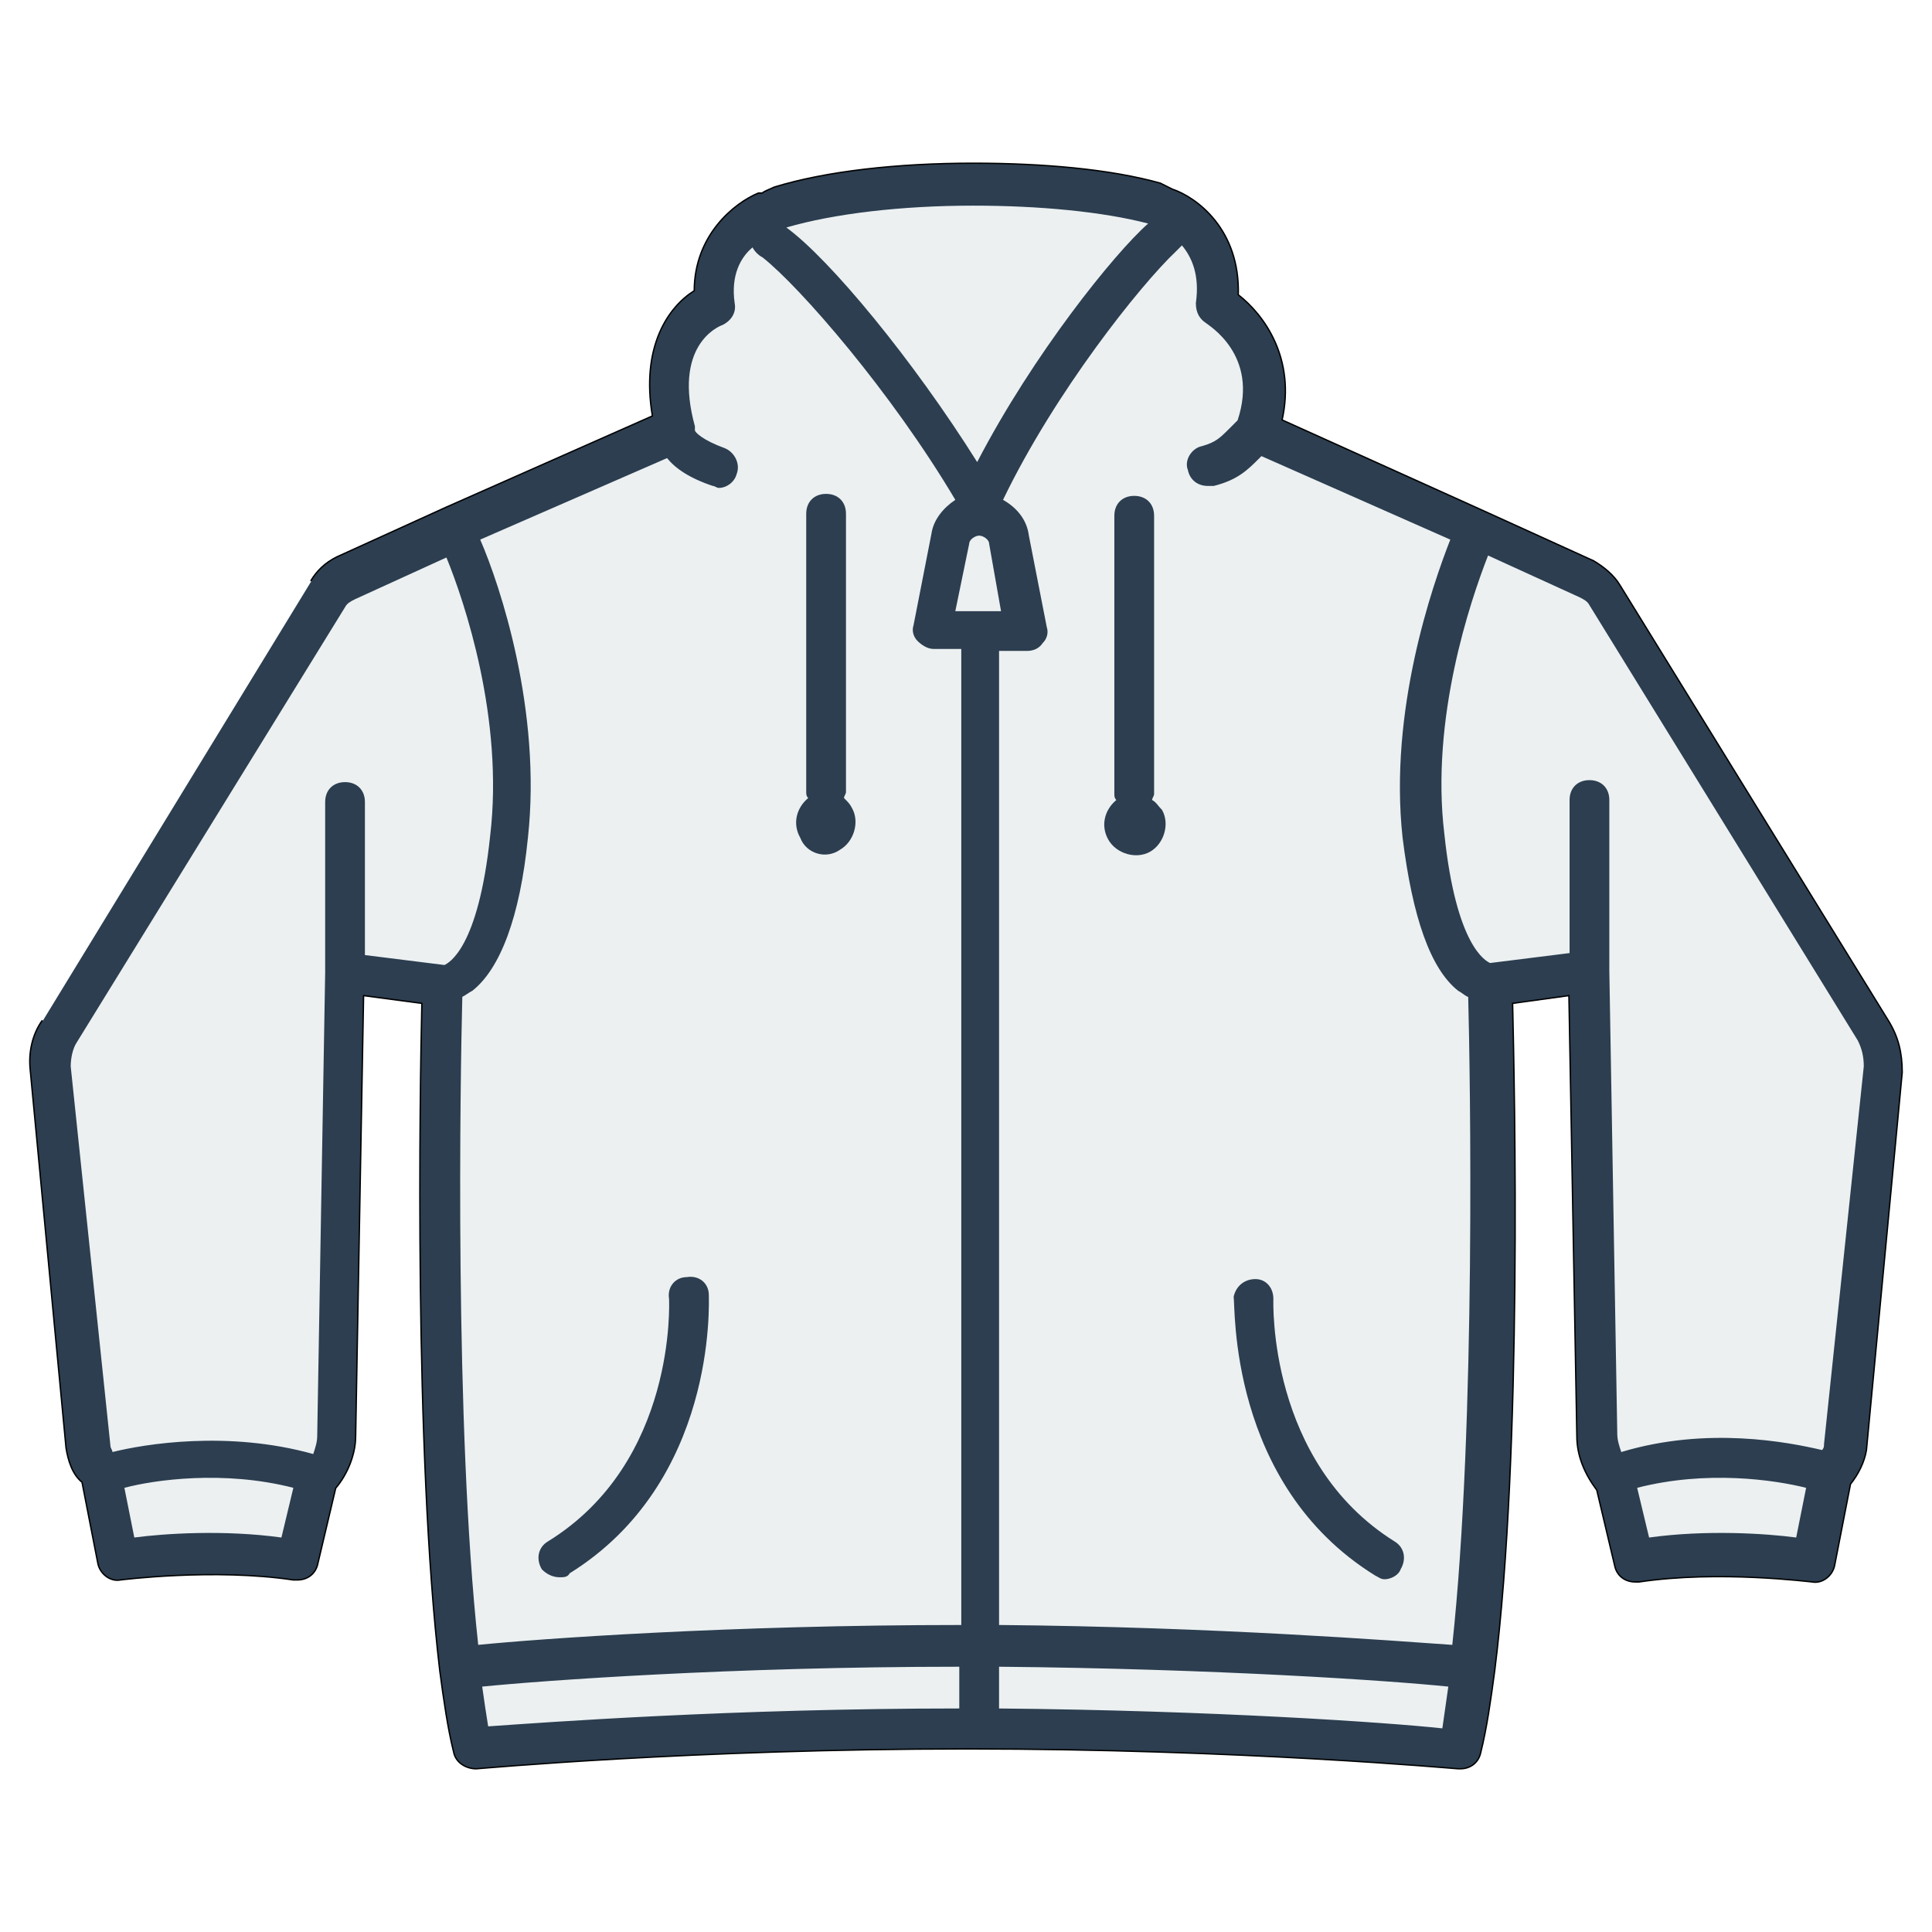
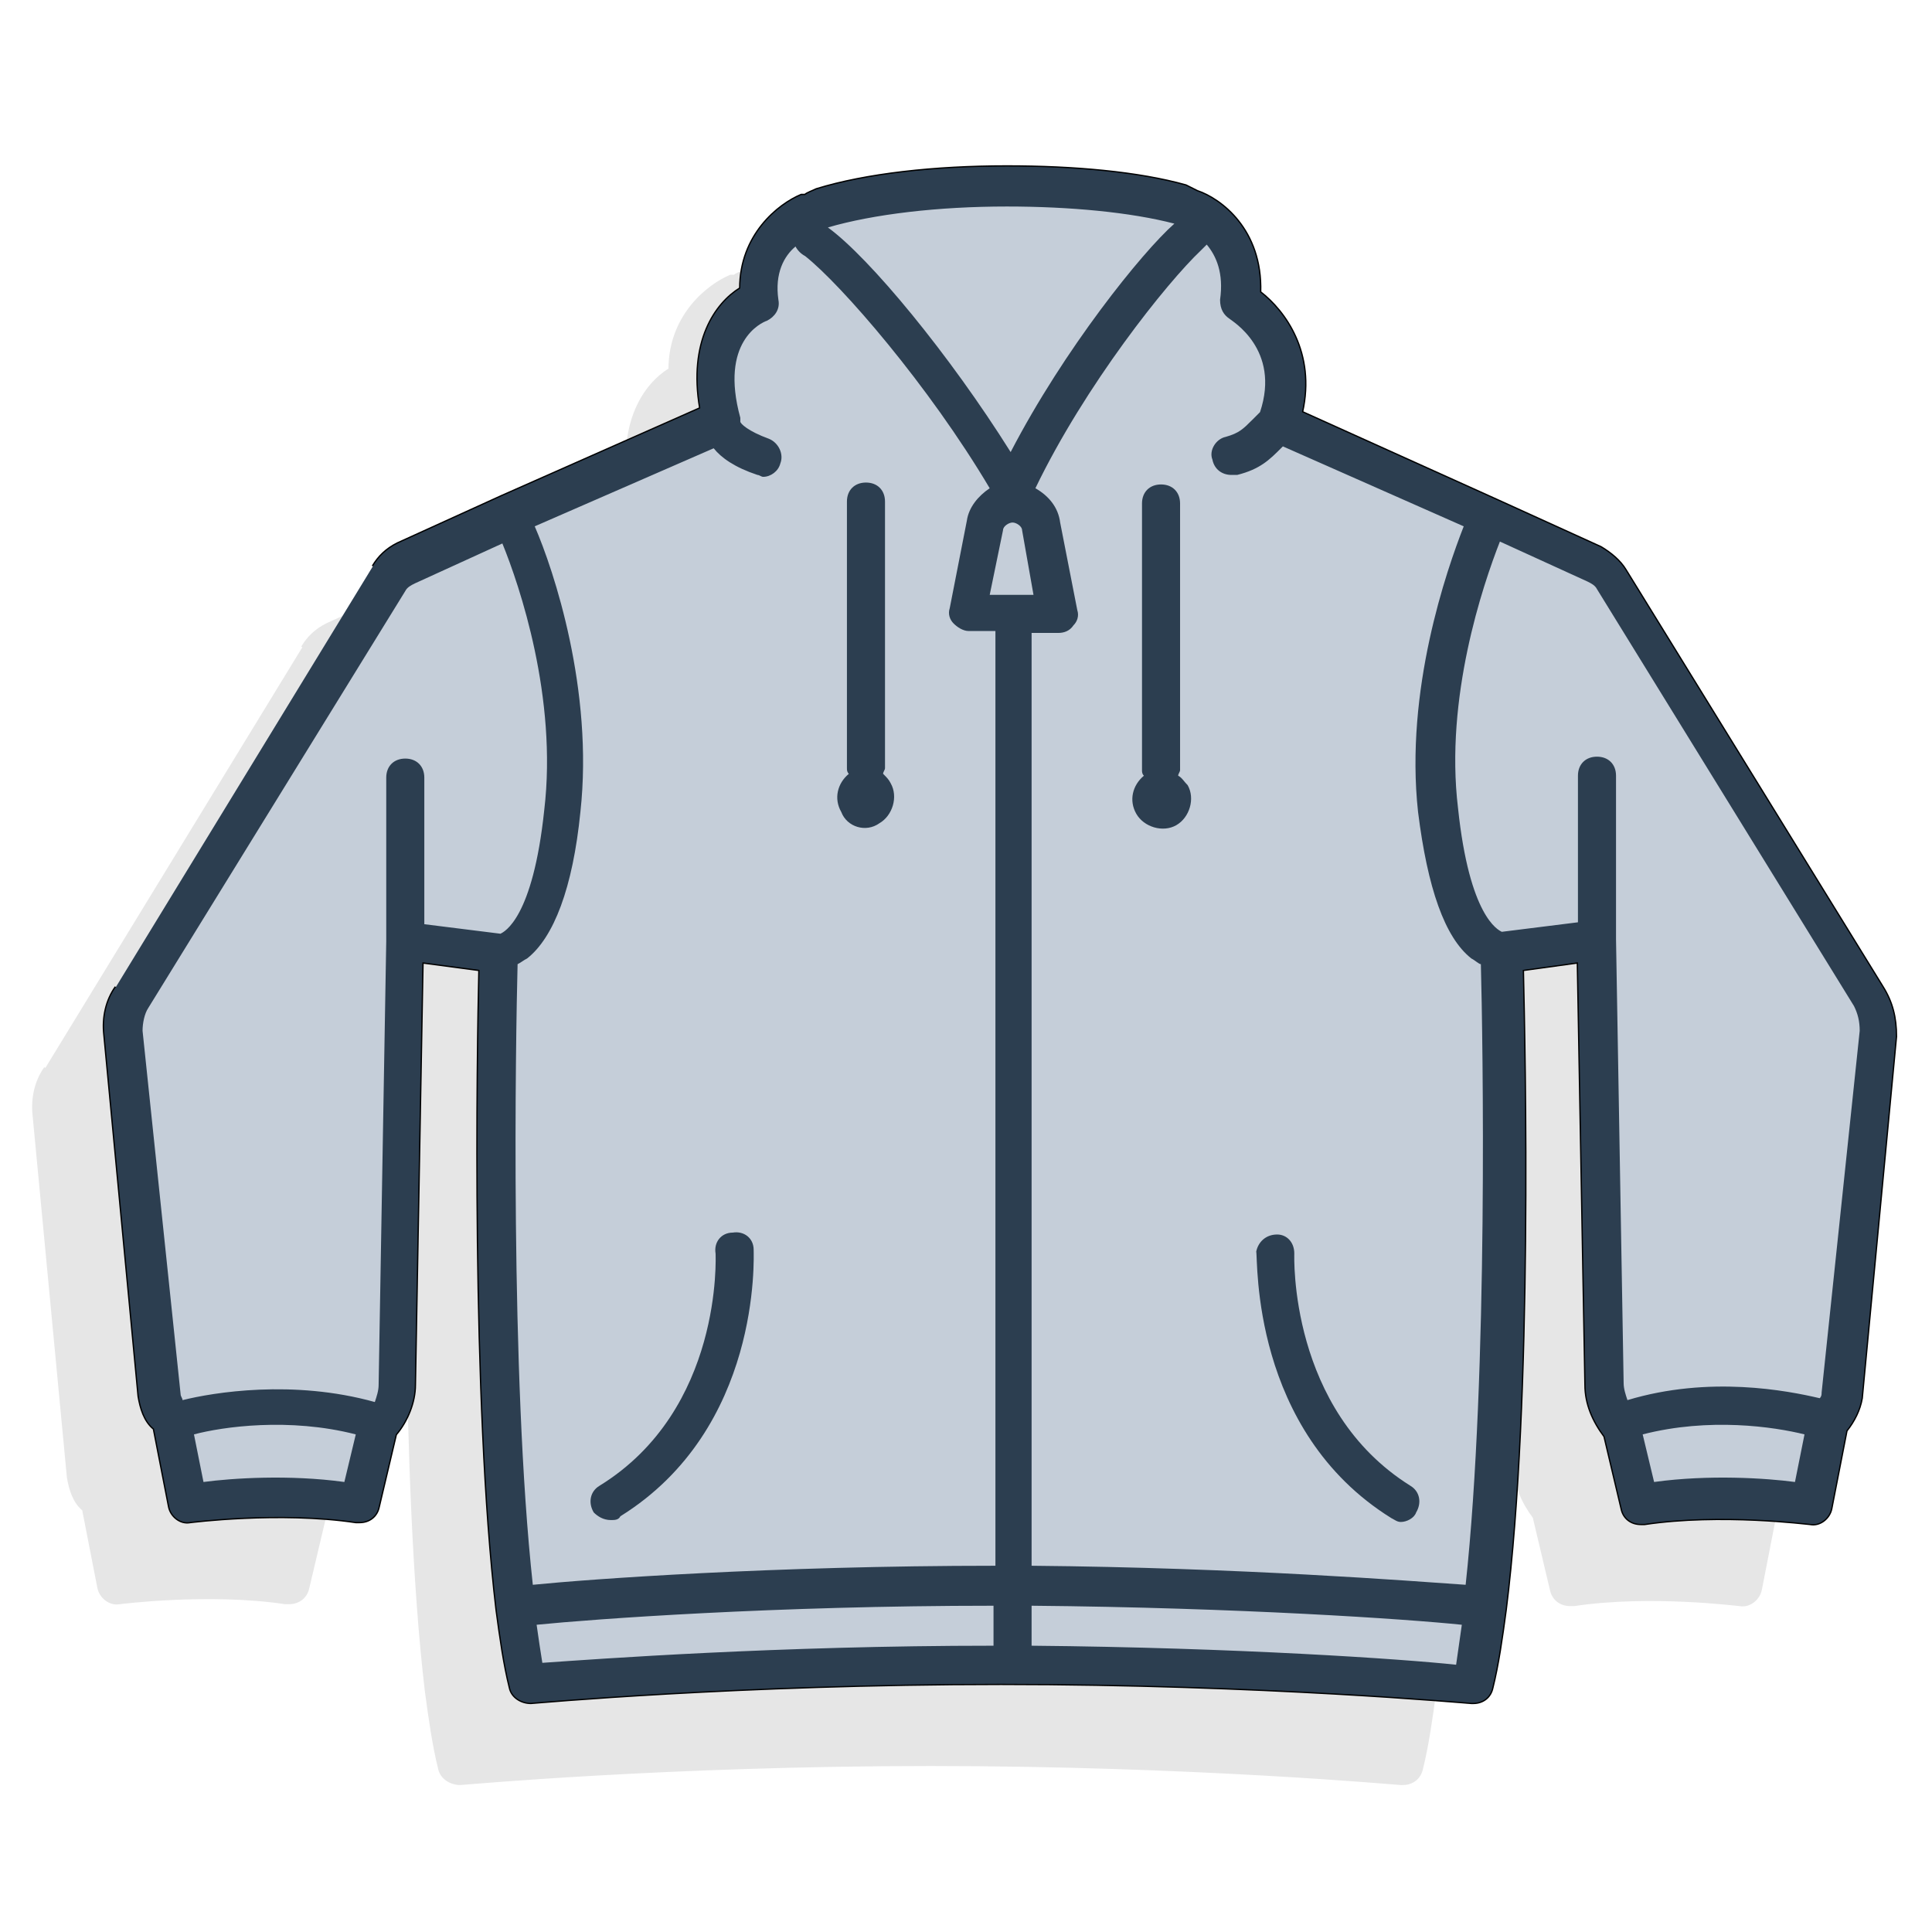
- <svg xmlns="http://www.w3.org/2000/svg" version="1.1" id="Layer_1" x="0px" y="0px" width="708.662px" height="708.662px" viewBox="0 0 708.662 708.662" enable-background="new 0 0 708.662 708.662" xml:space="preserve">
-   <g>
-     <path fill="#ECF0F1" stroke="#000000" stroke-miterlimit="10" d="M15.726,374.385c-3.646,5.104-5.104,11.666-4.375,18.229   l13.125,138.539c0.729,4.375,2.188,9.479,5.834,12.396l5.833,29.896c0.729,3.646,4.375,6.562,8.021,5.834   c0,0,34.271-4.377,63.438,0c0.729,0,0.729,0,1.458,0c3.646,0,6.562-2.188,7.291-5.834l6.562-27.709   c4.375-5.104,7.291-12.395,7.291-18.957l2.917-161.873l21.875,2.916c-0.729,31.354-2.917,164.789,6.562,244.998   c1.458,10.938,2.916,21.146,5.104,29.896c0.729,3.645,4.375,5.832,8.021,5.832c0.729,0,79.479-7.291,180.103-7.291   c99.896,0,179.373,7.291,180.104,7.291h0.729c3.646,0,6.562-2.188,7.292-5.832c2.188-8.75,3.646-18.959,5.104-29.896   c10.208-80.938,7.291-213.645,6.562-244.998l21.146-2.916l2.918,161.873c0,7.291,2.916,13.854,7.291,19.688l6.562,27.707   c0.729,3.646,3.646,5.834,7.292,5.834c0.729,0,0.729,0,1.458,0c29.166-4.373,62.708,0,63.437,0   c3.646,0.729,7.291-2.188,8.021-5.834l5.832-29.896c2.919-3.646,5.104-8.021,5.835-12.396l13.125-138.541   c-0.003-7.291-1.462-13.123-5.106-18.957l-98.435-159.686c-2.188-3.646-5.834-6.562-9.479-8.75l-40.104-18.229l-74.375-33.541   c5.104-22.604-6.562-38.646-16.041-45.938c0.729-24.062-15.312-35.729-24.062-38.646c-1.458-0.729-2.916-1.457-4.374-2.187   c-18.229-5.104-43.021-7.293-68.541-7.293c-27.708,0-53.958,2.916-72.917,8.75c-1.458,0.729-3.646,1.459-4.375,2.188   c-0.729,0-1.458,0-1.458,0c-8.75,3.646-23.333,15.312-23.333,35.729c-9.479,5.834-19.688,20.418-15.312,45.938l-75.833,33.543   l-40.104,18.229c-4.375,2.188-7.292,5.104-9.479,8.75" />
+ <svg xmlns="http://www.w3.org/2000/svg" version="1.1" id="Layer_1" x="0px" y="0px" width="740px" height="740px" viewBox="-15.669 -15.669 740 740" enable-background="new -15.669 -15.669 740 740" xml:space="preserve">
+   <g opacity="0.1">
+     <path stroke="#000000" stroke-miterlimit="10" d="M1.697,393.381c-3.646,5.105-5.104,11.666-4.375,18.23L10.447,550.15   c0.729,4.375,2.188,9.479,5.834,12.395l5.833,29.896c0.729,3.646,4.375,6.562,8.021,5.834c0,0,34.271-4.377,63.438,0   c0.729,0,0.729,0,1.458,0c3.646,0,6.562-2.188,7.291-5.834l6.562-27.709c4.375-5.104,7.291-12.395,7.291-18.957l2.917-161.873   l21.875,2.916c-0.729,31.354-2.917,164.789,6.562,244.998c1.458,10.938,2.916,21.146,5.104,29.896   c0.729,3.645,4.375,5.832,8.021,5.832c0.729,0,79.479-7.291,180.103-7.291c99.896,0,179.373,7.291,180.104,7.291h0.729   c3.646,0,6.562-2.188,7.292-5.832c2.188-8.75,3.646-18.959,5.104-29.896c10.208-80.938,7.291-213.645,6.562-244.998l21.146-2.916   l2.918,161.873c0,7.291,2.916,13.854,7.291,19.688l6.562,27.707c0.729,3.646,3.646,5.834,7.292,5.834c0.729,0,0.729,0,1.458,0   c29.166-4.373,62.708,0,63.437,0c3.646,0.73,7.291-2.188,8.021-5.834l5.832-29.895c2.919-3.646,5.104-8.021,5.835-12.396   l13.125-138.541c-0.003-7.291-1.462-13.123-5.106-18.957l-98.435-159.686c-2.188-3.646-5.834-6.562-9.479-8.75l-40.104-18.229   l-74.375-33.541c5.104-22.604-6.562-38.646-16.041-45.938c0.729-24.062-15.312-35.729-24.062-38.646   c-1.458-0.729-2.916-1.457-4.374-2.187c-18.229-5.104-43.021-7.293-68.54-7.293c-27.709,0-53.959,2.916-72.918,8.75   c-1.457,0.729-3.646,1.459-4.375,2.188c-0.729,0-1.457,0-1.457,0c-8.75,3.646-23.334,15.312-23.334,35.729   c-9.479,5.834-19.688,20.418-15.312,45.938l-75.833,33.543l-40.104,18.229c-4.375,2.188-7.292,5.104-9.479,8.75" />
  </g>
  <g>
-     <path fill="#2C3E50" d="M692.387,374.385l-98.437-159.687c-2.188-3.646-5.834-6.562-9.479-8.75l-40.104-18.229l0,0l-74.375-33.541   c5.104-22.604-6.562-38.646-16.041-45.938c0.729-24.062-15.312-35.729-24.062-38.646c-1.458-0.729-2.916-1.457-4.374-2.187   c-18.229-5.104-43.021-7.293-68.541-7.293c-27.708,0-53.958,2.916-72.917,8.75c-1.458,0.729-3.646,1.459-4.375,2.188   c-0.729,0-1.458,0-1.458,0c-8.75,3.646-23.333,15.312-23.333,35.729c-9.479,5.834-19.688,20.418-15.312,45.938l-75.833,33.543l0,0   l0,0l-40.104,18.229c-4.375,2.188-7.292,5.104-9.479,8.75L15.726,374.386c-3.646,5.104-5.104,11.666-4.375,18.229l13.125,138.539   c0.729,4.375,2.188,9.48,5.834,12.396l5.833,29.896c0.729,3.646,4.375,6.562,8.021,5.834c0,0,34.271-4.377,63.438,0   c0.729,0,0.729,0,1.458,0c3.646,0,6.562-2.188,7.291-5.834l6.562-27.709l0,0l0,0c4.375-5.104,7.291-12.396,7.291-18.957   l2.917-161.873l21.875,2.916c-0.729,31.354-2.917,164.789,6.562,244.998l0,0l0,0c1.458,10.938,2.916,21.146,5.104,29.896   c0.729,3.646,4.375,5.832,8.021,5.832c0.729,0,79.479-7.291,180.103-7.291c99.896,0,179.373,7.291,180.104,7.291h0.729   c3.646,0,6.562-2.188,7.292-5.832c2.188-8.75,3.646-18.959,5.104-29.896l0,0l0,0c10.208-80.938,7.291-213.646,6.562-244.998   l21.146-2.916l2.918,161.873c0,7.291,2.916,13.854,7.291,19.688l6.562,27.707c0.729,3.646,3.646,5.834,7.292,5.834   c0.729,0,0.729,0,1.458,0c29.166-4.373,62.708,0,63.437,0c3.646,0.729,7.291-2.188,8.021-5.834l5.832-29.896   c2.919-3.645,5.104-8.02,5.835-12.395l13.125-138.541C697.492,386.051,696.033,380.219,692.387,374.385z M442.287,118.448   c0.729,0.729,19.688,11.668,11.666,35.729c-1.458,1.459-2.188,2.188-2.917,2.918c-3.646,3.646-5.104,5.104-10.209,6.562   c-3.646,0.729-6.562,5.104-5.104,8.75c0.729,3.646,3.646,5.834,7.292,5.834c0.729,0,1.458,0,2.188,0   c8.75-2.188,12.396-5.834,16.771-10.209l0.729-0.729l69.271,30.625c-6.562,16.771-22.604,62.707-17.499,109.373   c3.646,29.168,10.208,48.125,20.417,56.146c1.458,0.729,2.916,2.188,3.646,2.188c0.729,27.707,2.917,156.771-5.833,237.705   c-21.146-1.457-86.041-6.562-166.248-7.291V238.76h10.209c2.188,0,4.374-0.729,5.832-2.919c1.458-1.456,2.188-3.645,1.458-5.831   l-6.562-33.544c-0.729-5.831-4.375-10.206-9.479-13.125c18.958-39.375,50.312-78.747,63.438-91.145   c0.729-0.73,1.459-1.457,2.188-2.188c3.646,4.375,6.562,10.938,5.104,21.146C438.64,114.803,440.098,116.991,442.287,118.448z    M355.516,199.385c0-1.46,2.188-2.919,3.646-2.919s3.646,1.459,3.646,2.919l4.374,24.79h-16.771L355.516,199.385z M356.975,75.428   c24.062,0,47.396,2.188,64.165,6.562c-12.396,10.938-42.291,48.123-62.707,87.498c-23.333-37.188-53.958-74.373-70-86.041   C305.934,78.344,330.725,75.428,356.975,75.428z M244.684,168.032c2.917,3.646,8.021,7.293,16.771,10.209   c0.729,0,1.458,0.729,2.188,0.729c2.917,0,5.833-2.188,6.562-5.104c1.458-3.646-0.729-8.021-4.375-9.479   c-8.021-2.916-10.938-5.832-10.938-6.562c0,0,0,0,0-0.729c0,0,0,0,0-0.729c-8.021-29.168,8.021-36.459,10.208-37.188   c2.916-1.459,5.104-4.375,4.374-8.021c-1.458-10.207,2.188-16.771,6.562-20.416c0.729,1.457,2.188,2.916,3.646,3.646   c13.854,10.938,47.396,49.581,70.729,88.956c-4.375,2.919-8.021,7.291-8.749,12.396l-6.562,33.541   c-0.729,2.188,0,4.375,1.459,5.834c1.458,1.457,3.646,2.916,5.833,2.916h10.208v358.019c-85.312,0-155.312,5.104-177.188,7.291   c-8.749-80.207-6.562-209.269-5.833-237.705c1.458-0.729,2.188-1.459,3.646-2.188c10.208-8.021,17.499-26.979,20.417-56.146   c5.104-46.667-10.208-92.603-17.5-109.374L244.684,168.032z M28.124,382.405l98.438-159.689c0.729-1.457,2.188-2.186,3.646-2.916   l33.542-15.312c6.562,16.043,21.146,59.062,16.042,102.084c-4.375,41.562-15.312,46.664-16.771,47.396l-29.167-3.646v-56.146   c0-4.375-2.916-7.293-7.292-7.293c-4.374,0-7.291,2.918-7.291,7.293v62.709l-2.918,169.895c0,2.188-0.729,4.375-1.458,6.562   c-31.354-8.75-61.979-3.646-73.646-0.73c0-0.729-0.729-1.457-0.729-2.186L25.936,391.153   C25.937,388.237,26.666,384.592,28.124,382.405z M49.27,563.967l-3.646-18.23c10.938-2.916,36.458-6.561,61.979,0l-4.375,18.23   C82.081,561.049,60.207,562.508,49.27,563.967z M176.871,618.651c21.875-2.188,91.146-7.291,175-7.291v15.312   c-83.125,0-151.666,5.104-172.812,6.562C178.331,628.86,177.602,623.758,176.871,618.651z M366.454,626.674V611.36   c79.479,0.729,143.646,5.104,164.79,7.291c-0.729,5.105-1.458,10.209-2.188,15.312   C508.639,631.776,445.203,627.401,366.454,626.674z M604.889,563.967l-4.374-18.23c25.521-6.561,50.312-2.916,61.978,0   l-3.646,18.23C647.908,562.508,626.034,561.049,604.889,563.967z M669.054,529.694c0,0.729,0,1.459-0.729,2.188   c-12.395-2.918-42.29-8.75-73.644,0.729c-0.729-2.188-1.458-4.375-1.458-6.562l-2.917-169.896v-62.708   c0-4.375-2.917-7.291-7.291-7.291c-4.375,0-7.293,2.918-7.293,7.291v56.146l-29.165,3.646c-1.458-0.729-12.396-5.834-16.771-47.396   c-5.104-42.293,9.479-85.312,16.041-102.082l33.541,15.312c1.458,0.729,2.916,1.457,3.646,2.916l98.437,159.686   c1.457,2.916,2.188,5.834,2.188,9.479L669.054,529.694z" />
-     <path fill="#2C3E50" d="M308.121,311.677c5.104-2.918,7.291-10.21,4.375-15.312c-0.729-1.457-1.458-2.188-2.917-3.646   c0-0.729,0.729-1.456,0.729-2.188V188.448c0-4.375-2.917-7.291-7.291-7.291c-4.375,0-7.292,2.916-7.292,7.291V290.53   c0,0.729,0,1.459,0.729,2.188c-4.375,3.646-5.833,9.48-2.916,14.585C295.726,313.135,303.018,315.321,308.121,311.677z" />
-     <path fill="#2C3E50" d="M422.598,293.448c0-0.73,0.729-1.459,0.729-2.188V189.176c0-4.375-2.916-7.29-7.292-7.29   c-4.374,0-7.29,2.915-7.29,7.29V291.26c0,0.729,0,1.456,0.729,2.188c-4.375,3.645-5.833,9.479-2.917,14.584   c2.917,5.104,10.209,7.291,15.312,4.373c5.104-2.916,7.291-10.207,4.375-15.312C424.787,295.633,424.056,294.176,422.598,293.448z" />
-     <path fill="#2C3E50" d="M504.265,577.819c1.458,0.729,2.188,1.457,3.646,1.457c2.188,0,5.104-1.457,5.833-3.646   c2.188-3.646,1.458-8.021-2.188-10.209c-46.665-29.166-44.479-88.229-44.479-88.957c0-4.375-2.916-7.291-6.562-7.291   c-4.376,0-7.292,2.916-8.021,6.562C453.223,478.653,450.307,544.276,504.265,577.819z" />
-     <path fill="#2C3E50" d="M205.311,578.549c1.458,0,2.916,0,3.646-1.457c53.958-33.543,51.042-99.166,51.042-102.084   c0-4.375-3.646-7.291-8.021-6.562c-4.375,0-7.292,3.646-6.562,8.021c0,0.729,2.916,59.791-44.479,88.957   c-3.646,2.188-4.375,6.562-2.188,10.209C200.205,577.092,202.393,578.549,205.311,578.549z" />
+     <path fill="#C5CED9" stroke="#000000" stroke-miterlimit="10" d="M28.726,362.385c-3.646,5.104-5.104,11.666-4.375,18.229   l13.125,138.539c0.729,4.375,2.188,9.479,5.834,12.396l5.833,29.896c0.729,3.646,4.375,6.562,8.021,5.834   c0,0,34.271-4.377,63.438,0c0.729,0,0.729,0,1.458,0c3.646,0,6.562-2.188,7.291-5.834l6.562-27.709   c4.375-5.104,7.291-12.396,7.291-18.957l2.917-161.873l21.875,2.916c-0.729,31.354-2.917,164.789,6.562,244.998   c1.458,10.938,2.916,21.146,5.104,29.896c0.729,3.646,4.375,5.832,8.021,5.832c0.729,0,79.479-7.291,180.103-7.291   c99.896,0,179.373,7.291,180.104,7.291h0.729c3.646,0,6.562-2.188,7.292-5.832c2.188-8.75,3.646-18.959,5.104-29.896   c10.208-80.938,7.291-213.646,6.562-244.998l21.146-2.916l2.918,161.873c0,7.291,2.916,13.854,7.291,19.688l6.562,27.707   c0.729,3.646,3.646,5.834,7.292,5.834c0.729,0,0.729,0,1.458,0c29.166-4.373,62.708,0,63.437,0   c3.646,0.729,7.291-2.188,8.021-5.834l5.832-29.896c2.919-3.646,5.104-8.021,5.835-12.396l13.125-138.541   c-0.003-7.291-1.462-13.123-5.106-18.957l-98.435-159.686c-2.188-3.646-5.834-6.562-9.479-8.75l-40.104-18.229l-74.375-33.541   c5.104-22.604-6.562-38.646-16.041-45.938c0.729-24.062-15.312-35.729-24.062-38.646c-1.458-0.729-2.916-1.457-4.374-2.187   c-18.229-5.104-43.021-7.293-68.54-7.293c-27.708,0-53.958,2.916-72.917,8.75c-1.458,0.729-3.646,1.459-4.375,2.188   c-0.729,0-1.458,0-1.458,0c-8.75,3.646-23.333,15.312-23.333,35.729c-9.479,5.834-19.688,20.418-15.312,45.938l-75.833,33.543   l-40.104,18.229c-4.375,2.188-7.292,5.104-9.479,8.75" />
+   </g>
+   <g>
+     <path fill="#2C3E50" d="M705.387,362.385L606.95,202.698c-2.188-3.646-5.834-6.562-9.479-8.75l-40.104-18.229l0,0l-74.375-33.541   c5.104-22.604-6.562-38.646-16.041-45.938c0.729-24.062-15.312-35.729-24.062-38.646c-1.458-0.729-2.916-1.457-4.374-2.187   c-18.229-5.104-43.021-7.293-68.541-7.293c-27.708,0-53.958,2.916-72.917,8.75c-1.458,0.729-3.646,1.459-4.375,2.188   c-0.729,0-1.458,0-1.458,0c-8.75,3.646-23.333,15.312-23.333,35.729c-9.479,5.834-19.688,20.418-15.312,45.938l-75.833,33.543l0,0   l0,0l-40.104,18.229c-4.375,2.188-7.292,5.104-9.479,8.75L28.726,362.386c-3.646,5.104-5.104,11.666-4.375,18.229l13.125,138.539   c0.729,4.375,2.188,9.479,5.834,12.396l5.833,29.896c0.729,3.646,4.375,6.562,8.021,5.834c0,0,34.271-4.377,63.438,0   c0.729,0,0.729,0,1.458,0c3.646,0,6.562-2.188,7.291-5.834l6.562-27.709l0,0l0,0c4.375-5.104,7.291-12.396,7.291-18.957   l2.917-161.873l21.875,2.916c-0.729,31.354-2.917,164.789,6.562,244.998l0,0l0,0c1.458,10.938,2.916,21.146,5.104,29.896   c0.729,3.646,4.375,5.832,8.021,5.832c0.729,0,79.479-7.291,180.103-7.291c99.896,0,179.373,7.291,180.104,7.291h0.729   c3.646,0,6.562-2.188,7.292-5.832c2.188-8.75,3.646-18.959,5.104-29.896l0,0l0,0c10.208-80.938,7.291-213.646,6.562-244.998   l21.146-2.916l2.918,161.873c0,7.291,2.916,13.854,7.291,19.688l6.562,27.707c0.729,3.646,3.646,5.834,7.292,5.834   c0.729,0,0.729,0,1.458,0c29.166-4.373,62.708,0,63.437,0c3.646,0.729,7.291-2.188,8.021-5.834l5.832-29.896   c2.919-3.646,5.104-8.021,5.835-12.396l13.125-138.541C710.492,374.051,709.033,368.219,705.387,362.385z M455.287,106.448   c0.729,0.729,19.688,11.668,11.666,35.729c-1.458,1.459-2.188,2.188-2.917,2.918c-3.646,3.646-5.104,5.104-10.209,6.562   c-3.646,0.729-6.562,5.104-5.104,8.75c0.729,3.646,3.646,5.834,7.292,5.834c0.729,0,1.458,0,2.188,0   c8.75-2.188,12.396-5.834,16.771-10.209l0.729-0.729l69.271,30.625c-6.562,16.771-22.604,62.707-17.499,109.373   c3.646,29.168,10.208,48.125,20.417,56.146c1.458,0.729,2.916,2.188,3.646,2.188c0.729,27.707,2.917,156.771-5.833,237.705   c-21.146-1.457-86.041-6.562-166.248-7.291V226.76h10.209c2.188,0,4.374-0.729,5.832-2.919c1.458-1.456,2.188-3.645,1.458-5.831   l-6.562-33.544c-0.729-5.831-4.375-10.206-9.479-13.125c18.958-39.375,50.312-78.747,63.438-91.145   c0.729-0.73,1.459-1.457,2.188-2.188c3.646,4.375,6.562,10.938,5.104,21.146C451.64,102.803,453.098,104.991,455.287,106.448z    M368.517,187.385c0-1.46,2.188-2.919,3.646-2.919s3.646,1.459,3.646,2.919l4.375,24.79h-16.771L368.517,187.385z M369.976,63.428   c24.062,0,47.396,2.188,64.164,6.562c-12.396,10.938-42.291,48.123-62.707,87.498c-23.333-37.188-53.958-74.373-70-86.041   C318.934,66.344,343.725,63.428,369.976,63.428z M257.684,156.032c2.917,3.646,8.021,7.293,16.771,10.209   c0.729,0,1.458,0.729,2.188,0.729c2.917,0,5.833-2.188,6.562-5.104c1.458-3.646-0.729-8.021-4.375-9.479   c-8.021-2.916-10.938-5.832-10.938-6.562c0,0,0,0,0-0.729c0,0,0,0,0-0.729c-8.021-29.168,8.021-36.459,10.208-37.188   c2.916-1.459,5.104-4.375,4.374-8.021c-1.458-10.207,2.188-16.771,6.562-20.416c0.729,1.457,2.188,2.916,3.646,3.646   c13.854,10.938,47.396,49.581,70.729,88.956c-4.375,2.919-8.021,7.291-8.749,12.396l-6.562,33.541   c-0.729,2.188,0,4.375,1.459,5.834c1.458,1.457,3.646,2.916,5.833,2.916h10.208V584.05c-85.312,0-155.312,5.104-177.188,7.291   c-8.749-80.207-6.562-209.269-5.833-237.705c1.458-0.729,2.188-1.459,3.646-2.188c10.208-8.021,17.499-26.979,20.417-56.146   c5.104-46.667-10.208-92.603-17.5-109.374L257.684,156.032z M41.124,370.405l98.438-159.689c0.729-1.457,2.188-2.186,3.646-2.916   l33.542-15.312c6.562,16.043,21.146,59.062,16.042,102.084c-4.375,41.562-15.312,46.664-16.771,47.396l-29.167-3.646v-56.146   c0-4.375-2.916-7.293-7.292-7.293c-4.374,0-7.291,2.918-7.291,7.293v62.709l-2.918,169.896c0,2.188-0.729,4.375-1.458,6.562   c-31.354-8.75-61.979-3.646-73.646-0.729c0-0.729-0.729-1.457-0.729-2.187L38.936,379.153   C38.937,376.237,39.666,372.592,41.124,370.405z M62.27,551.967l-3.646-18.229c10.938-2.916,36.458-6.562,61.979,0l-4.375,18.229   C95.081,549.049,73.207,550.508,62.27,551.967z M189.871,606.651c21.875-2.188,91.146-7.291,175-7.291v15.312   c-83.125,0-151.666,5.104-172.812,6.562C191.331,616.86,190.602,611.758,189.871,606.651z M379.454,614.674V599.36   c79.479,0.729,143.646,5.104,164.79,7.291c-0.729,5.104-1.458,10.209-2.188,15.312   C521.639,619.776,458.203,615.401,379.454,614.674z M617.889,551.967l-4.374-18.229c25.521-6.562,50.312-2.916,61.979,0   l-3.646,18.229C660.908,550.508,639.034,549.049,617.889,551.967z M682.054,517.694c0,0.729,0,1.459-0.729,2.188   c-12.396-2.918-42.29-8.75-73.645,0.729c-0.729-2.188-1.458-4.375-1.458-6.562l-2.917-169.896v-62.708   c0-4.375-2.917-7.291-7.291-7.291c-4.375,0-7.293,2.918-7.293,7.291v56.146l-29.165,3.646c-1.458-0.729-12.396-5.834-16.771-47.396   c-5.104-42.293,9.479-85.312,16.041-102.082l33.541,15.312c1.458,0.729,2.916,1.457,3.646,2.916l98.438,159.686   c1.457,2.916,2.188,5.834,2.188,9.479L682.054,517.694z" />
+     <path fill="#2C3E50" d="M321.121,299.677c5.104-2.918,7.291-10.21,4.375-15.312c-0.729-1.457-1.458-2.188-2.917-3.646   c0-0.729,0.729-1.456,0.729-2.188V176.448c0-4.375-2.917-7.291-7.291-7.291c-4.375,0-7.292,2.916-7.292,7.291V278.53   c0,0.729,0,1.459,0.729,2.188c-4.375,3.646-5.833,9.48-2.916,14.585C308.726,301.135,316.018,303.321,321.121,299.677z" />
+     <path fill="#2C3E50" d="M435.598,281.448c0-0.73,0.729-1.459,0.729-2.188V177.176c0-4.375-2.916-7.29-7.292-7.29   c-4.374,0-7.29,2.915-7.29,7.29V279.26c0,0.729,0,1.456,0.729,2.188c-4.375,3.645-5.833,9.479-2.917,14.584   c2.917,5.104,10.209,7.291,15.312,4.373c5.104-2.916,7.291-10.208,4.375-15.312C437.787,283.633,437.056,282.176,435.598,281.448z" />
+     <path fill="#2C3E50" d="M517.265,565.819c1.458,0.729,2.188,1.457,3.646,1.457c2.188,0,5.104-1.457,5.833-3.646   c2.188-3.646,1.458-8.021-2.188-10.209c-46.665-29.166-44.479-88.229-44.479-88.957c0-4.375-2.916-7.291-6.562-7.291   c-4.376,0-7.292,2.916-8.021,6.562C466.223,466.653,463.307,532.276,517.265,565.819z" />
+     <path fill="#2C3E50" d="M218.311,566.549c1.458,0,2.916,0,3.646-1.457c53.958-33.543,51.042-99.166,51.042-102.084   c0-4.375-3.646-7.291-8.021-6.562c-4.375,0-7.292,3.646-6.562,8.021c0,0.729,2.916,59.791-44.479,88.957   c-3.646,2.188-4.375,6.562-2.188,10.209C213.205,565.092,215.393,566.549,218.311,566.549z" />
  </g>
</svg>
